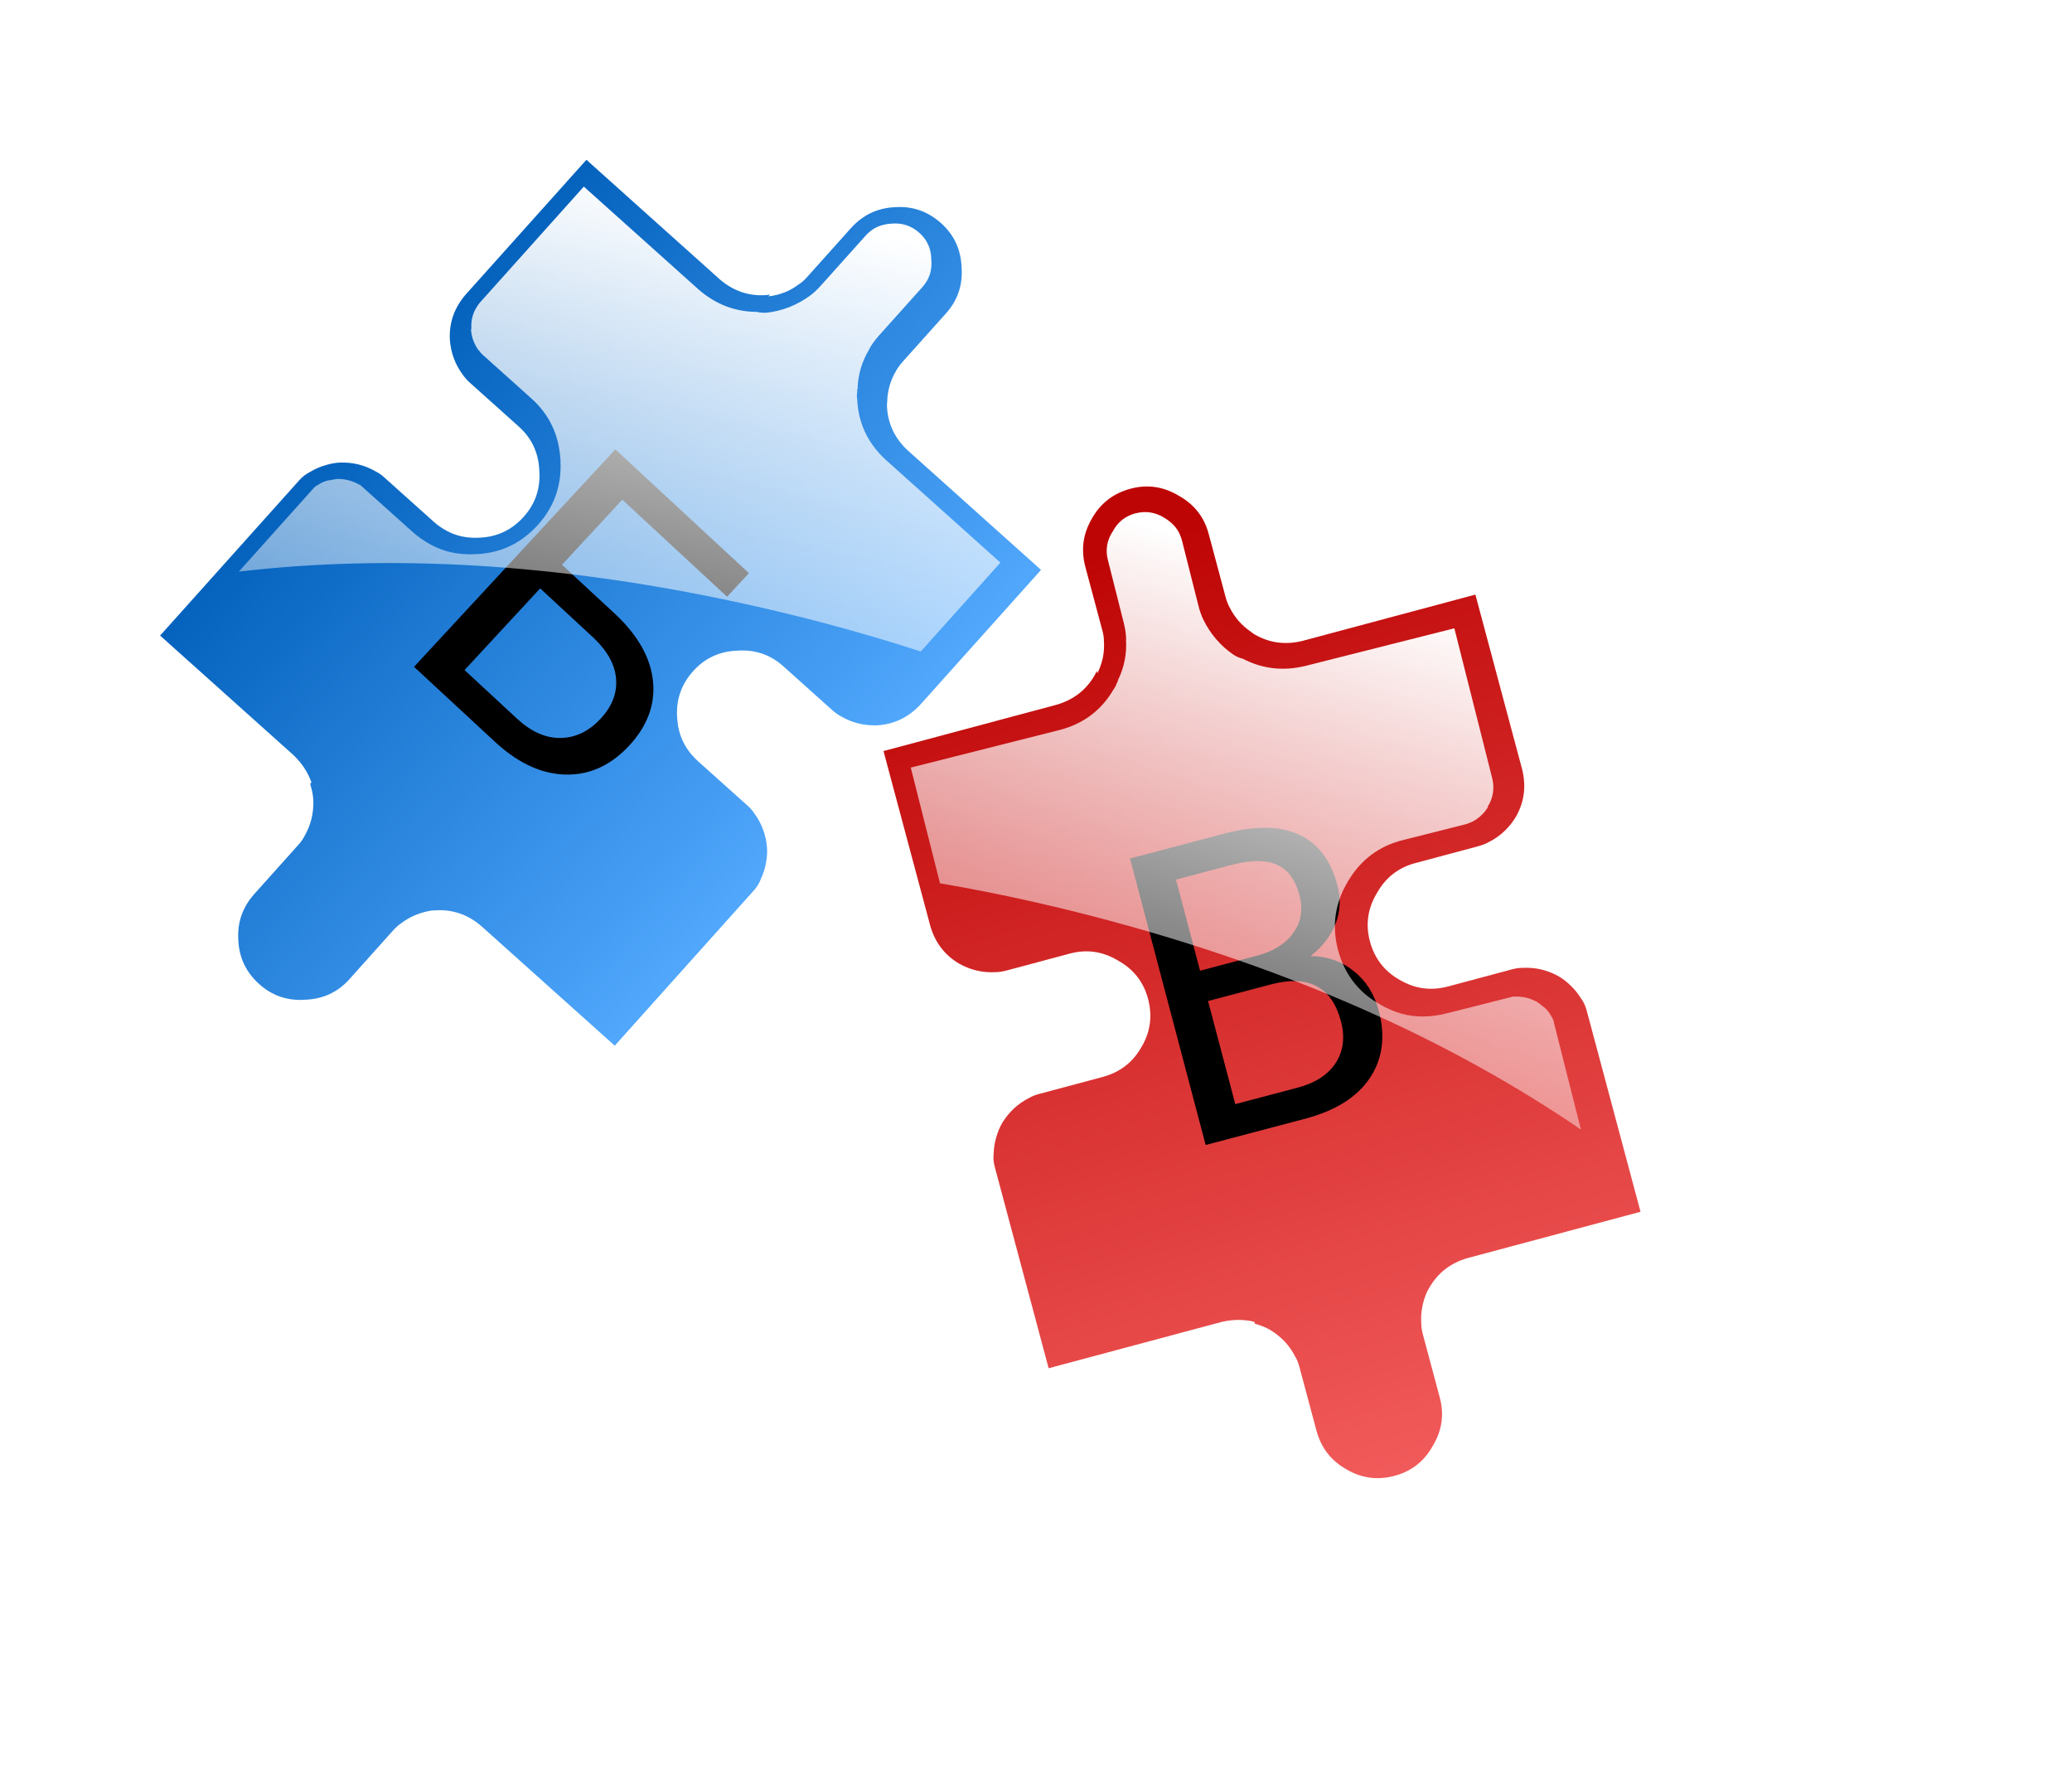
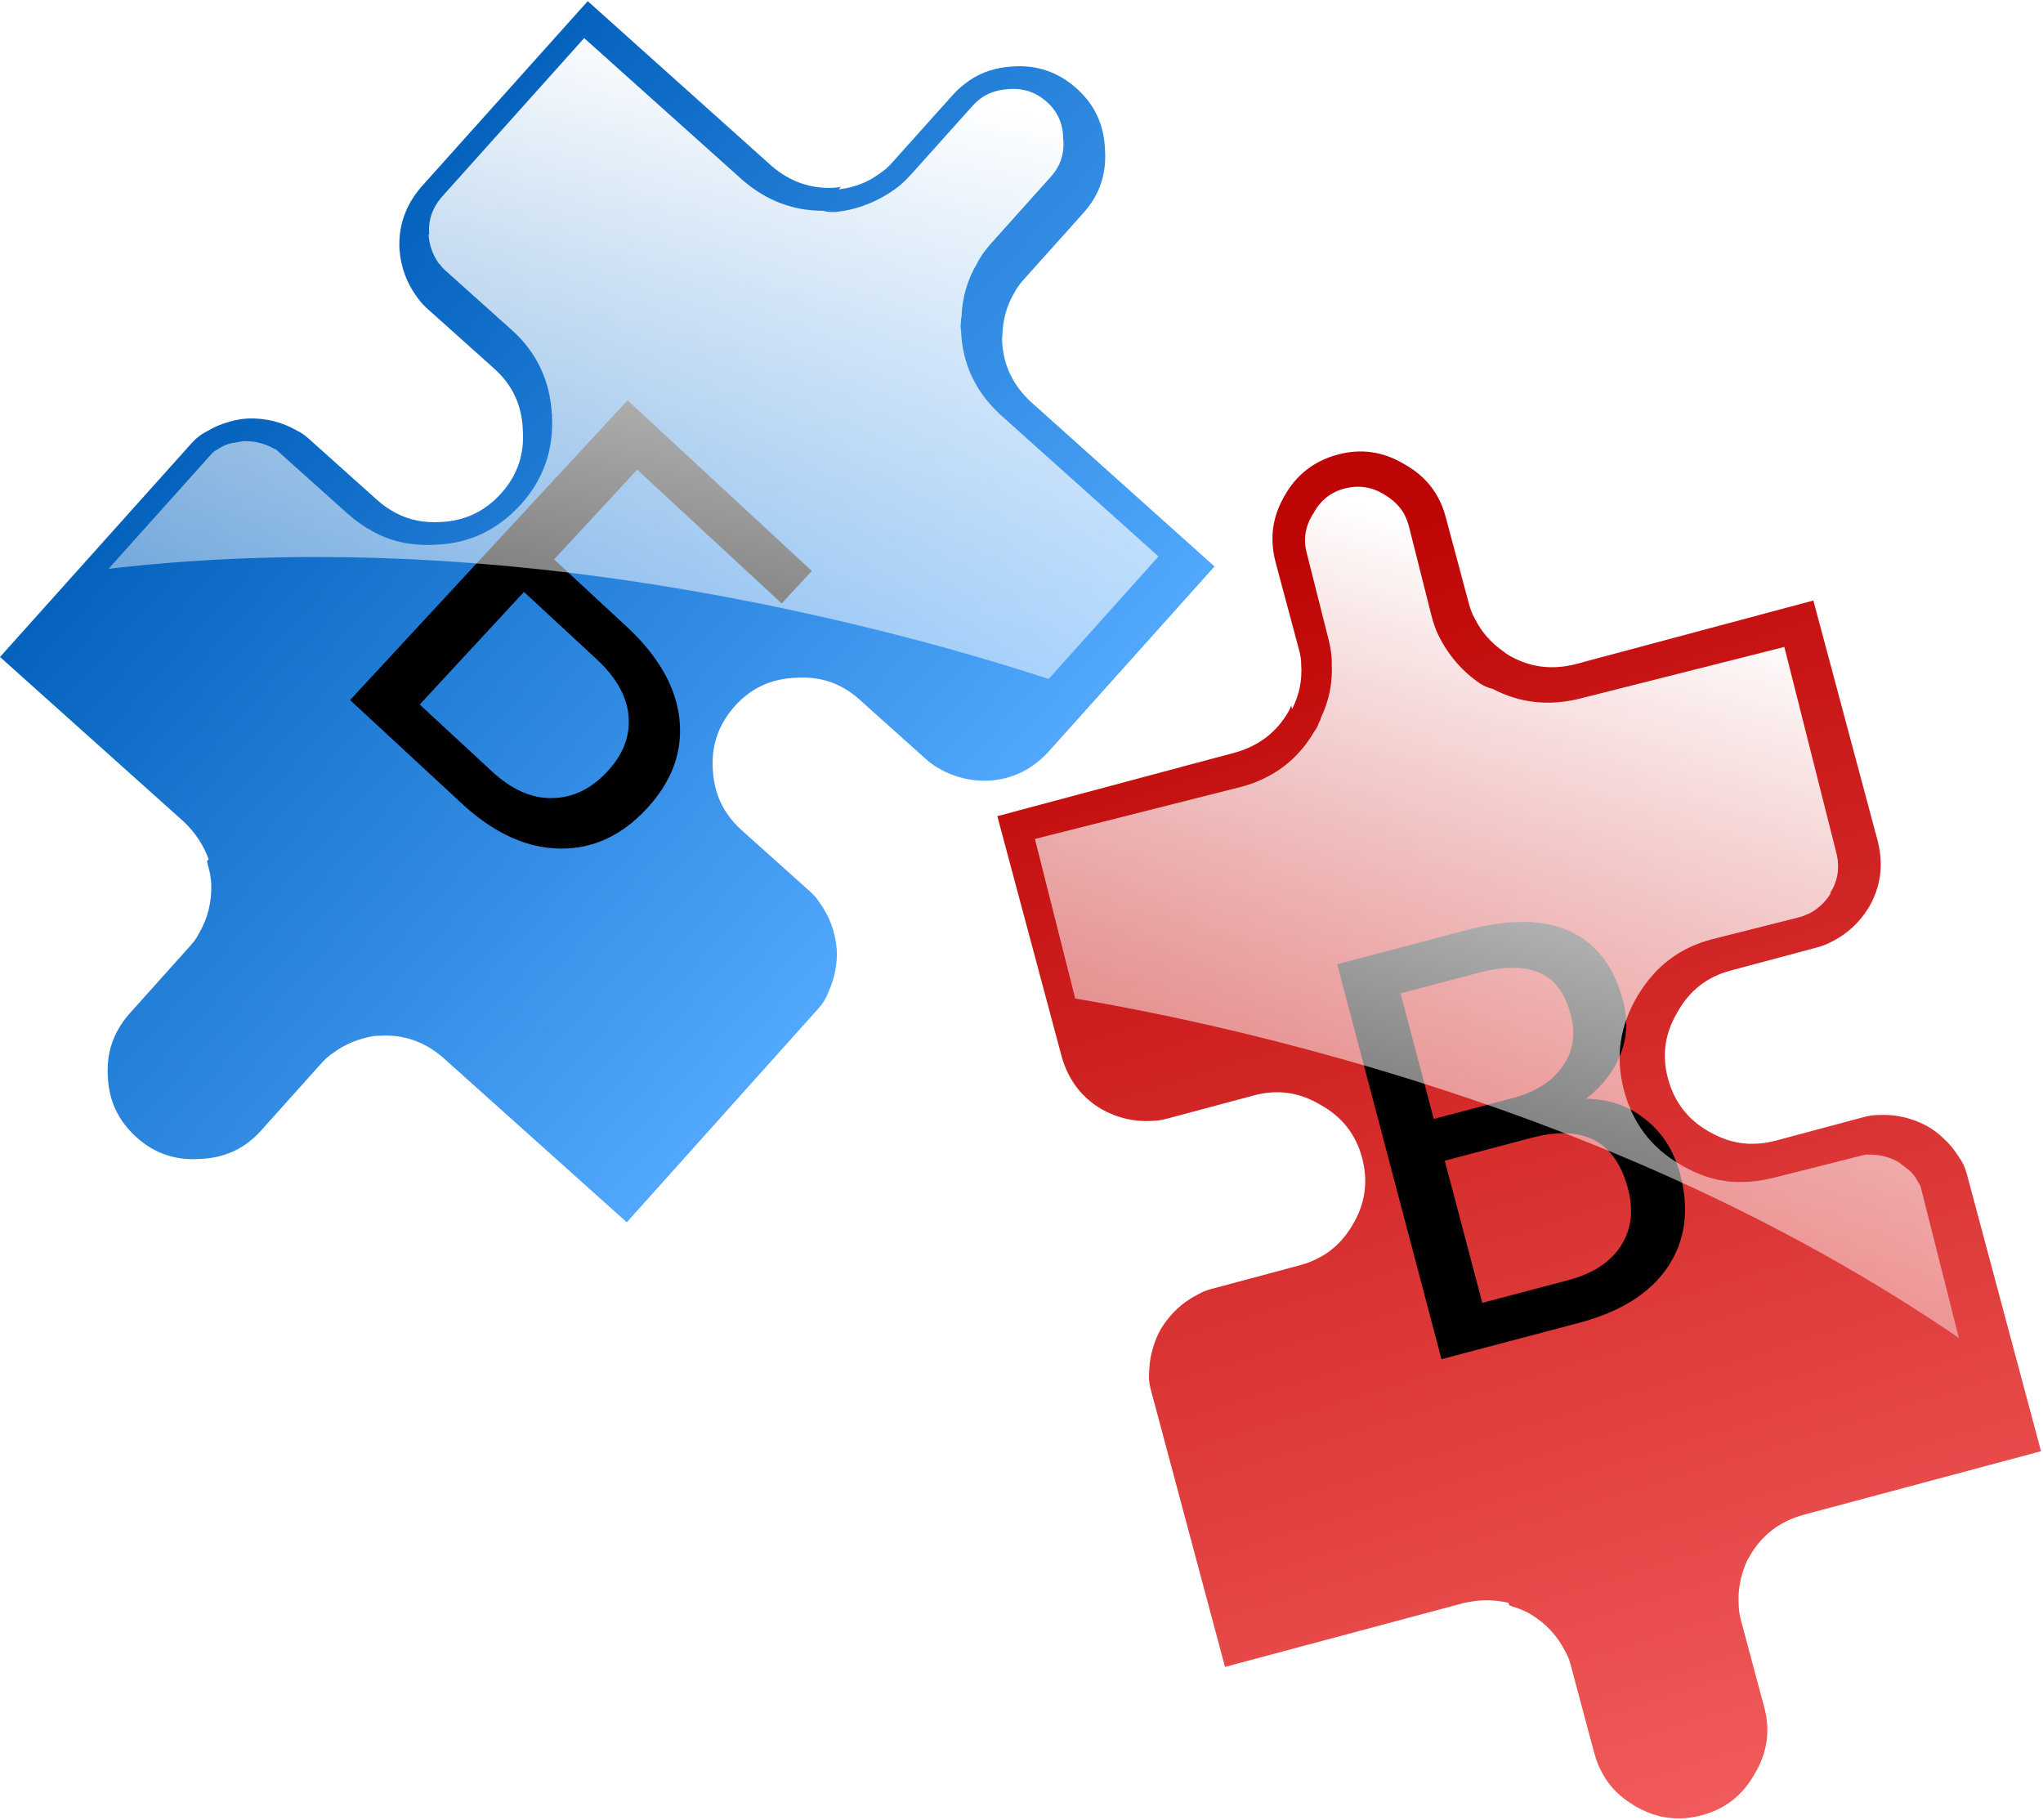
- <svg xmlns="http://www.w3.org/2000/svg" width="639" height="550" viewBox="0 0 639 550" fill="none">
-   <path d="M235.971 91.005C230.782 91.288 226.141 89.683 222.046 86.189L180.848 49.267L143.548 90.886C140.055 94.979 138.452 99.62 138.737 104.808C139.049 108.787 140.359 112.34 142.668 115.466C143.275 116.362 144.067 117.248 145.044 118.124L159.999 131.527C164.006 135.118 166.113 139.65 166.321 145.121C166.714 150.582 165.116 155.316 161.526 159.321C157.848 163.424 153.274 165.579 147.802 165.784C144.096 165.986 140.759 165.285 137.79 163.681C136.354 162.923 135.001 161.975 133.731 160.836L118.483 147.171C117.604 146.383 116.734 145.78 115.875 145.362C112.515 143.408 108.84 142.493 104.851 142.617C103.369 142.698 101.897 142.964 100.435 143.416C98.787 143.877 97.199 144.568 95.67 145.487C94.403 146.114 93.288 146.965 92.325 148.039L49.377 195.96L90.575 232.883C93.126 235.345 94.952 238.127 96.052 241.226L95.658 241.666C95.766 241.939 95.825 242.168 95.835 242.353C96.287 243.815 96.554 245.288 96.635 246.77C96.761 250.759 95.848 254.433 93.895 257.792C93.478 258.651 92.875 259.52 92.087 260.399L78.428 275.64C77.289 276.91 76.342 278.263 75.584 279.698C73.981 282.666 73.282 286.003 73.486 289.709C73.693 295.18 75.85 299.755 79.955 303.434C83.962 307.026 88.697 308.626 94.158 308.236C99.629 308.03 104.16 305.925 107.75 301.919L121.147 286.971C122.022 285.994 122.908 285.203 123.804 284.596C126.482 282.592 129.571 281.308 133.071 280.746C133.441 280.726 133.905 280.7 134.461 280.67C139.649 280.387 144.291 281.993 148.386 285.487L189.583 322.409L232.531 274.488C233.494 273.413 234.218 272.212 234.703 270.885C235.45 269.264 235.963 267.61 236.242 265.922C236.531 264.42 236.635 262.927 236.554 261.445C236.242 257.466 234.932 253.914 232.623 250.787C232.114 249.978 231.419 249.18 230.54 248.392L215.292 234.726C214.022 233.588 212.931 232.346 212.021 231.002C210.103 228.226 209.042 224.985 208.838 221.279C208.445 215.818 210.088 211.035 213.765 206.932C217.355 202.926 221.886 200.821 227.357 200.616C232.818 200.225 237.553 201.825 241.56 205.417L256.514 218.819C257.492 219.695 258.459 220.386 259.416 220.891C262.776 222.846 266.45 223.76 270.439 223.636C275.628 223.353 280.066 221.253 283.754 217.335L321.054 175.715L279.856 138.793C275.936 135.104 273.834 130.665 273.549 125.477C273.518 124.921 273.537 124.409 273.604 123.94C273.693 120.497 274.588 117.335 276.289 114.455C276.794 113.498 277.484 112.531 278.36 111.554L291.756 96.606C295.346 92.601 296.945 87.868 296.552 82.406C296.344 76.935 294.236 72.404 290.229 68.812C286.124 65.133 281.341 63.489 275.879 63.879C272.173 64.081 268.933 65.141 266.157 67.058C264.813 67.967 263.572 69.057 262.434 70.327L248.775 85.568C247.987 86.447 247.188 87.141 246.38 87.65C243.615 89.752 240.477 90.992 236.966 91.369L237.492 90.783C237.034 90.901 236.527 90.975 235.971 91.005Z" fill="url(#paint0_linear)" />
-   <path d="M224.233 183.99L191.91 154.06L173.321 174.135L189.989 189.569C196.902 196.142 200.703 202.997 201.392 210.134C202.081 217.272 199.64 223.849 194.069 229.865C188.469 235.912 182.027 238.898 174.741 238.823C167.456 238.748 160.334 235.602 153.375 229.387L127.683 205.596L189.76 138.557L230.969 176.715L224.233 183.99ZM166.585 181.41L143.263 206.596L159.424 221.561C163.814 225.625 168.301 227.614 172.886 227.527C177.502 227.468 181.629 225.474 185.267 221.544C188.764 217.769 190.339 213.697 189.993 209.329C189.679 204.989 187.385 200.785 183.114 196.716L166.585 181.41Z" fill="black" />
-   <path d="M253.228 87.974C252.09 89.244 250.985 90.28 249.914 91.082C245.805 94.093 241.303 95.872 236.407 96.418C235.296 96.478 234.315 96.392 233.466 96.16C226.775 96.153 220.795 93.877 215.528 89.332L180.048 57.534L148.001 93.291C145.997 95.724 145.126 98.466 145.386 101.519L145.24 101.387C145.372 103.796 146.143 105.984 147.552 107.952C147.65 108.039 147.747 108.127 147.845 108.215C148.051 108.575 148.398 108.974 148.887 109.412L163.841 122.815C169.412 127.808 172.407 134.103 172.824 141.7C172.922 141.788 172.927 141.88 172.839 141.978C173.257 149.575 170.97 156.158 165.979 161.727C160.813 167.491 154.475 170.531 146.965 170.848L146.688 170.863C141.499 171.146 136.844 170.145 132.723 167.861C130.711 166.762 128.825 165.425 127.066 163.848L111.819 150.183C111.525 149.92 111.281 149.701 111.085 149.526C110.802 149.448 110.612 149.366 110.514 149.278C108.502 148.18 106.336 147.647 104.015 147.681L103.737 147.696C102.908 147.834 102.172 147.967 101.528 148.095L101.25 148.11C100.149 148.356 99.15 148.782 98.254 149.389C98.166 149.487 97.986 149.589 97.713 149.697C97.353 149.903 97.041 150.152 96.779 150.445L73.663 176.237C120.479 170.805 170.869 173.773 224.834 185.142C245.425 189.502 265.135 194.746 283.964 200.875L308.525 173.471L273.045 141.673C267.561 136.582 264.665 130.375 264.355 123.051C264.217 122.222 264.225 121.524 264.38 120.958C264.369 120.773 264.359 120.588 264.349 120.403C264.339 120.217 264.378 120.076 264.465 119.978C264.591 115.511 265.806 111.402 268.109 107.653L267.978 107.799C268.735 106.364 269.771 104.914 271.084 103.448L284.481 88.5C286.582 86.156 287.497 83.365 287.227 80.127C287.129 80.039 287.124 79.947 287.211 79.849C287.126 76.601 285.91 73.926 283.564 71.824C281.121 69.634 278.28 68.674 275.043 68.943C272.819 69.064 270.899 69.633 269.282 70.651C268.386 71.257 267.588 71.951 266.887 72.733L253.228 87.974Z" fill="url(#paint1_linear)" />
-   <path d="M337.56 208.245C334.96 212.744 331.077 215.752 325.913 217.27L272.472 231.572L286.92 285.56C288.438 290.723 291.446 294.603 295.946 297.201C299.448 299.116 303.139 299.962 307.019 299.738C308.101 299.72 309.276 299.541 310.544 299.202L329.943 294.01C335.141 292.619 340.087 293.333 344.782 296.151C349.569 298.808 352.658 302.735 354.049 307.931C355.473 313.253 354.775 318.261 351.955 322.955C350.098 326.168 347.686 328.579 344.72 330.188C343.3 330.975 341.766 331.589 340.118 332.03L320.339 337.324C319.198 337.629 318.218 338.027 317.398 338.518C313.925 340.263 311.149 342.839 309.072 346.247C308.329 347.532 307.747 348.91 307.325 350.381C306.811 352.013 306.521 353.72 306.455 355.503C306.287 356.906 306.389 358.305 306.762 359.699L323.399 421.862L376.84 407.559C380.297 406.77 383.624 406.762 386.82 407.536L386.973 408.107C387.26 408.166 387.484 408.241 387.645 408.334C389.116 408.755 390.495 409.337 391.781 410.079C395.189 412.155 397.766 414.929 399.51 418.4C400.001 419.22 400.399 420.199 400.705 421.34L405.996 441.11C406.437 442.758 407.051 444.291 407.838 445.71C409.447 448.675 411.858 451.085 415.072 452.941C419.767 455.759 424.776 456.456 430.101 455.03C435.3 453.639 439.229 450.551 441.888 445.765C444.708 441.071 445.423 436.127 444.032 430.931L438.843 411.541C438.503 410.273 438.325 409.099 438.307 408.017C438.093 404.679 438.708 401.391 440.151 398.153C440.337 397.831 440.569 397.43 440.847 396.948C443.448 392.449 447.33 389.441 452.495 387.923L505.936 373.62L489.299 311.458C488.926 310.064 488.316 308.801 487.47 307.669C486.522 306.158 485.418 304.824 484.157 303.667C483.057 302.603 481.864 301.7 480.579 300.958C477.077 299.043 473.386 298.197 469.506 298.421C468.55 298.405 467.502 298.55 466.361 298.855L446.582 304.149C444.934 304.59 443.298 304.824 441.675 304.851C438.302 304.939 435.008 304.055 431.794 302.199C427.007 299.541 423.901 295.551 422.476 290.228C421.086 285.032 421.801 280.088 424.621 275.395C427.28 270.609 431.209 267.52 436.407 266.129L455.806 260.937C457.073 260.598 458.181 260.166 459.127 259.641C462.6 257.896 465.376 255.32 467.453 251.912C470.053 247.414 470.721 242.549 469.457 237.319L455.009 183.331L401.568 197.633C396.335 198.898 391.469 198.231 386.97 195.633C386.487 195.354 386.069 195.059 385.713 194.746C382.88 192.789 380.722 190.31 379.24 187.312C378.715 186.366 378.283 185.259 377.944 183.992L372.755 164.602C371.364 159.406 368.275 155.479 363.488 152.822C358.793 150.004 353.847 149.29 348.649 150.682C343.324 152.107 339.331 155.212 336.672 159.998C334.815 163.212 333.93 166.504 334.017 169.876C334.043 171.499 334.277 173.134 334.718 174.781L340.009 194.552C340.315 195.692 340.459 196.74 340.443 197.695C340.691 201.16 340.013 204.465 338.409 207.61L338.206 206.85C338.054 207.298 337.839 207.763 337.56 208.245Z" fill="url(#paint2_linear)" />
-   <path d="M371.82 353.03L348.497 264.691L377.377 257.066C386.963 254.535 394.687 254.616 400.546 257.309C406.447 259.991 410.422 265.216 412.473 272.982C413.562 277.108 413.355 281.078 411.853 284.893C410.34 288.667 407.791 291.958 404.205 294.765C409.33 294.84 413.765 296.395 417.509 299.43C421.282 302.415 423.852 306.496 425.219 311.673C427.312 319.601 426.388 326.508 422.448 332.395C418.507 338.281 411.844 342.463 402.46 344.941L371.82 353.03ZM372.561 308.637L380.955 340.429L400.188 335.351C405.608 333.92 409.507 331.398 411.885 327.785C414.292 324.12 414.844 319.821 413.541 314.886C410.733 304.248 403.544 300.456 391.976 303.511L372.561 308.637ZM370.094 299.293L387.689 294.647C392.785 293.302 396.514 290.954 398.875 287.605C401.276 284.245 401.9 280.381 400.747 276.013C399.465 271.159 397.121 268.014 393.712 266.577C390.294 265.1 385.692 265.125 379.908 266.652L362.677 271.201L370.094 299.293Z" fill="black" />
-   <path d="M369.572 186.663C369.99 188.317 370.486 189.747 371.062 190.955C373.301 195.531 376.461 199.199 380.542 201.957C381.498 202.527 382.406 202.907 383.266 203.095C389.194 206.199 395.546 206.963 402.323 205.386L448.516 193.72L460.274 240.275C460.917 243.36 460.415 246.193 458.765 248.774L458.956 248.726C457.72 250.797 456.02 252.377 453.858 253.464C453.731 253.496 453.604 253.528 453.476 253.561C453.127 253.784 452.634 253.976 451.997 254.137L432.528 259.054C425.274 260.886 419.697 265.069 415.797 271.602C415.67 271.634 415.622 271.713 415.654 271.841C411.754 278.373 410.719 285.265 412.551 292.515C414.446 300.02 418.645 305.658 425.147 309.428L425.386 309.57C429.849 312.232 434.436 313.509 439.147 313.402C441.438 313.364 443.73 313.056 446.02 312.478L465.872 307.464C466.254 307.368 466.572 307.287 466.826 307.223C467.113 307.286 467.32 307.301 467.447 307.269C469.739 307.232 471.905 307.767 473.945 308.876L474.184 309.018C474.853 309.526 475.443 309.986 475.953 310.398L476.193 310.541C477.054 311.27 477.74 312.112 478.252 313.065C478.284 313.192 478.395 313.367 478.587 313.589C478.811 313.939 478.971 314.304 479.067 314.686L487.548 348.266C448.62 321.699 402.622 300.909 349.556 285.896C329.297 280.187 309.408 275.671 289.887 272.347L280.876 236.668L327.069 225.001C334.29 223.042 339.74 218.892 343.418 212.55C343.926 211.881 344.243 211.26 344.369 210.687C344.464 210.527 344.559 210.368 344.654 210.209C344.749 210.049 344.781 209.906 344.748 209.779C346.713 205.765 347.547 201.562 347.25 197.172L347.298 197.363C347.295 195.74 347.052 193.974 346.57 192.066L341.655 172.605C340.884 169.552 341.37 166.655 343.115 163.915C343.242 163.882 343.29 163.803 343.257 163.676C344.843 160.84 347.162 159.036 350.216 158.265C353.398 157.461 356.359 157.931 359.101 159.674C361.013 160.815 362.449 162.211 363.408 163.864C363.919 164.817 364.303 165.802 364.56 166.82L369.572 186.663Z" fill="url(#paint3_linear)" />
+ <svg xmlns="http://www.w3.org/2000/svg" width="457" height="407" viewBox="0 0 457 407" fill="none">
+   <path d="M186.593 41.996C181.405 42.279 176.763 40.673 172.668 37.179L131.471 0.257L94.17 41.876C90.678 45.97 89.075 50.61 89.36 55.799C89.671 59.778 90.981 63.33 93.291 66.457C93.897 67.353 94.689 68.239 95.667 69.115L110.621 82.517C114.629 86.109 116.736 90.64 116.944 96.112C117.337 101.573 115.738 106.306 112.148 110.312C108.471 114.415 103.896 116.569 98.425 116.775C94.719 116.977 91.382 116.276 88.413 114.672C86.977 113.914 85.624 112.966 84.353 111.827L69.106 98.162C68.226 97.373 67.357 96.77 66.497 96.352C63.138 94.398 59.463 93.483 55.474 93.608C53.992 93.689 52.519 93.955 51.057 94.406C49.41 94.868 47.822 95.558 46.292 96.478C45.026 97.105 43.911 97.955 42.948 99.03L0 146.951L41.198 183.873C43.749 186.336 45.575 189.117 46.674 192.217L46.28 192.656C46.388 192.929 46.447 193.158 46.457 193.344C46.909 194.806 47.176 196.278 47.258 197.76C47.384 201.749 46.471 205.423 44.518 208.782C44.1 209.641 43.498 210.51 42.71 211.39L29.05 226.631C27.912 227.901 26.964 229.253 26.207 230.688C24.604 233.656 23.905 236.993 24.108 240.699C24.316 246.171 26.472 250.746 30.578 254.425C34.585 258.016 39.319 259.617 44.78 259.226C50.252 259.021 54.782 256.915 58.373 252.91L71.769 237.962C72.645 236.985 73.53 236.193 74.426 235.587C77.104 233.582 80.193 232.299 83.694 231.736C84.064 231.716 84.527 231.691 85.083 231.661C90.272 231.378 94.913 232.983 99.008 236.477L140.206 273.4L183.154 225.479C184.117 224.404 184.841 223.203 185.325 221.875C186.073 220.255 186.586 218.601 186.865 216.913C187.154 215.41 187.258 213.918 187.176 212.436C186.865 208.457 185.555 204.904 183.245 201.778C182.736 200.969 182.042 200.171 181.162 199.382L165.915 185.717C164.644 184.578 163.554 183.337 162.644 181.992C160.725 179.216 159.665 175.975 159.461 172.269C159.068 166.808 160.71 162.026 164.388 157.923C167.978 153.917 172.508 151.812 177.98 151.606C183.441 151.216 188.175 152.816 192.183 156.408L207.137 169.81C208.114 170.686 209.082 171.377 210.039 171.882C213.399 173.836 217.073 174.751 221.062 174.626C226.25 174.344 230.688 172.243 234.376 168.325L271.676 126.706L230.479 89.783C226.559 86.094 224.457 81.655 224.171 76.467C224.141 75.911 224.159 75.399 224.226 74.931C224.316 71.488 225.211 68.326 226.911 65.445C227.416 64.489 228.107 63.522 228.982 62.545L242.379 47.597C245.969 43.591 247.567 38.858 247.174 33.397C246.966 27.926 244.859 23.394 240.852 19.803C236.746 16.124 231.963 14.479 226.502 14.87C222.796 15.072 219.555 16.131 216.78 18.048C215.436 18.958 214.195 20.048 213.057 21.318L199.397 36.559C198.609 37.438 197.811 38.132 197.003 38.641C194.237 40.743 191.099 41.983 187.589 42.36L188.114 41.774C187.656 41.892 187.149 41.966 186.593 41.996Z" fill="url(#paint0_linear_515_2)" />
+   <path d="M174.855 134.981L142.532 105.051L123.944 125.126L140.611 140.56C147.525 147.132 151.326 153.987 152.015 161.125C152.703 168.262 150.262 174.839 144.691 180.856C139.092 186.903 132.649 189.889 125.364 189.813C118.079 189.738 110.957 186.593 103.998 180.377L78.305 156.587L140.382 89.547L181.592 127.706L174.855 134.981ZM117.207 132.401L93.886 157.586L110.047 172.551C114.436 176.616 118.924 178.605 123.509 178.517C128.125 178.458 132.252 176.464 135.89 172.535C139.386 168.759 140.961 164.688 140.616 160.32C140.301 155.98 138.008 151.776 133.737 147.707L117.207 132.401Z" fill="black" />
+   <path d="M203.851 38.964C202.712 40.234 201.608 41.27 200.537 42.072C196.427 45.084 191.925 46.863 187.03 47.408C185.918 47.469 184.938 47.383 184.089 47.15C177.397 47.143 171.418 44.867 166.15 40.322L130.67 8.525L98.624 44.282C96.62 46.714 95.748 49.457 96.009 52.509L95.862 52.378C95.995 54.787 96.765 56.975 98.174 58.942C98.272 59.03 98.37 59.117 98.468 59.205C98.673 59.566 99.021 59.965 99.509 60.403L114.464 73.805C120.035 78.798 123.029 85.093 123.447 92.691C123.544 92.778 123.549 92.871 123.462 92.969C123.879 100.566 121.593 107.149 116.602 112.717C111.436 118.482 105.098 121.522 97.588 121.838L97.31 121.853C92.122 122.136 87.467 121.135 83.345 118.851C81.334 117.753 79.448 116.415 77.689 114.838L62.441 101.173C62.148 100.91 61.904 100.691 61.708 100.516C61.425 100.439 61.235 100.356 61.137 100.269C59.125 99.17 56.958 98.638 54.637 98.671L54.359 98.687C53.53 98.825 52.794 98.958 52.151 99.086L51.873 99.101C50.771 99.347 49.773 99.773 48.877 100.379C48.789 100.477 48.609 100.58 48.336 100.688C47.975 100.893 47.664 101.142 47.401 101.436L24.285 127.228C71.101 121.795 121.492 124.763 175.457 136.132C196.048 140.492 215.758 145.737 234.587 151.866L259.147 124.462L223.667 92.664C218.184 87.573 215.287 81.365 214.978 74.041C214.839 73.212 214.847 72.515 215.002 71.949C214.992 71.764 214.982 71.578 214.972 71.393C214.961 71.208 215 71.066 215.088 70.969C215.214 66.501 216.429 62.393 218.732 58.643L218.6 58.79C219.358 57.355 220.393 55.904 221.707 54.439L235.103 39.491C237.205 37.146 238.12 34.355 237.849 31.117C237.751 31.03 237.746 30.937 237.834 30.84C237.748 27.592 236.533 24.917 234.187 22.814C231.743 20.624 228.903 19.664 225.665 19.934C223.442 20.055 221.521 20.624 219.905 21.642C219.009 22.248 218.21 22.942 217.51 23.723L203.851 38.964Z" fill="url(#paint1_linear_515_2)" />
+   <path d="M288.182 159.236C285.582 163.734 281.7 166.742 276.535 168.26L223.094 182.563L237.543 236.551C239.06 241.713 242.069 245.593 246.569 248.192C250.07 250.107 253.761 250.952 257.642 250.729C258.724 250.711 259.899 250.532 261.167 250.193L280.565 245.001C285.764 243.61 290.71 244.323 295.404 247.141C300.192 249.798 303.28 253.725 304.671 258.921C306.096 264.244 305.398 269.252 302.578 273.945C300.72 277.158 298.309 279.569 295.342 281.178C293.923 281.966 292.389 282.58 290.74 283.021L270.962 288.314C269.821 288.62 268.84 289.018 268.02 289.509C264.547 291.253 261.772 293.829 259.695 297.237C258.952 298.523 258.37 299.901 257.948 301.372C257.434 303.003 257.143 304.711 257.077 306.494C256.909 307.897 257.012 309.296 257.385 310.69L274.021 372.852L327.462 358.55C330.92 357.76 334.246 357.753 337.443 358.527L337.595 359.097C337.883 359.156 338.107 359.232 338.268 359.325C339.739 359.746 341.117 360.328 342.403 361.07C345.812 363.146 348.388 365.919 350.133 369.391C350.624 370.21 351.022 371.19 351.327 372.331L356.618 392.101C357.059 393.748 357.673 395.282 358.461 396.701C360.069 399.665 362.481 402.076 365.695 403.932C370.389 406.75 375.399 407.446 380.724 406.021C385.922 404.63 389.851 401.541 392.51 396.755C395.33 392.062 396.045 387.117 394.655 381.921L389.465 362.531C389.126 361.264 388.948 360.089 388.93 359.008C388.716 355.67 389.33 352.382 390.773 349.143C390.959 348.822 391.191 348.42 391.47 347.938C394.07 343.44 397.953 340.431 403.117 338.913L456.558 324.611L439.922 262.449C439.549 261.055 438.939 259.792 438.093 258.66C437.145 257.148 436.04 255.814 434.78 254.658C433.68 253.594 432.487 252.691 431.201 251.948C427.7 250.033 424.009 249.188 420.128 249.412C419.173 249.396 418.125 249.54 416.984 249.846L397.205 255.139C395.557 255.58 393.921 255.814 392.298 255.841C388.924 255.929 385.631 255.045 382.417 253.189C377.629 250.532 374.523 246.542 373.099 241.219C371.708 236.023 372.423 231.078 375.243 226.385C377.902 221.599 381.831 218.51 387.03 217.119L406.428 211.928C407.696 211.588 408.803 211.156 409.75 210.631C413.223 208.887 415.998 206.311 418.075 202.903C420.676 198.404 421.344 193.54 420.08 188.31L405.631 134.322L352.19 148.624C346.958 149.889 342.092 149.222 337.592 146.623C337.11 146.345 336.691 146.049 336.336 145.737C333.502 143.779 331.344 141.301 329.863 138.302C329.338 137.356 328.906 136.25 328.566 134.982L323.377 115.592C321.986 110.396 318.898 106.47 314.11 103.812C309.416 100.994 304.47 100.281 299.271 101.672C293.946 103.097 289.954 106.203 287.295 110.989C285.437 114.202 284.552 117.495 284.639 120.867C284.666 122.489 284.9 124.124 285.341 125.772L290.632 145.542C290.937 146.683 291.082 147.731 291.065 148.686C291.313 152.15 290.635 155.455 289.032 158.601L288.828 157.84C288.676 158.289 288.461 158.754 288.182 159.236Z" fill="url(#paint2_linear_515_2)" />
+   <path d="M322.443 304.021L299.12 215.681L328 208.056C337.586 205.525 345.309 205.606 351.169 208.3C357.069 210.982 361.045 216.206 363.095 223.972C364.185 228.098 363.978 232.068 362.476 235.883C360.963 239.658 358.413 242.948 354.828 245.756C359.953 245.83 364.388 247.385 368.131 250.421C371.905 253.405 374.475 257.486 375.842 262.664C377.935 270.592 377.011 277.499 373.07 283.385C369.129 289.272 362.467 293.454 353.083 295.931L322.443 304.021ZM323.183 259.627L331.577 291.42L350.81 286.342C356.231 284.911 360.129 282.388 362.507 278.775C364.915 275.111 365.467 270.811 364.164 265.877C361.355 255.239 354.167 251.447 342.599 254.501L323.183 259.627ZM320.716 250.284L338.312 245.638C343.408 244.292 347.137 241.945 349.498 238.596C351.899 235.236 352.523 231.372 351.369 227.003C350.088 222.15 347.743 219.004 344.335 217.568C340.916 216.091 336.315 216.116 330.531 217.643L313.3 222.192L320.716 250.284Z" fill="black" />
+   <path d="M320.194 137.654C320.612 139.307 321.109 140.738 321.685 141.946C323.923 146.522 327.083 150.189 331.164 152.947C332.12 153.518 333.028 153.897 333.888 154.086C339.816 157.189 346.169 157.953 352.945 156.377L399.138 144.71L410.896 191.265C411.54 194.35 411.037 197.183 409.388 199.765L409.579 199.717C408.342 201.788 406.643 203.367 404.481 204.455C404.353 204.487 404.226 204.519 404.099 204.551C403.749 204.775 403.256 204.967 402.62 205.128L383.15 210.045C375.897 211.877 370.32 216.059 366.42 222.592C366.292 222.624 366.245 222.704 366.277 222.831C362.377 229.364 361.342 236.256 363.173 243.506C365.068 251.011 369.267 256.648 375.77 260.418L376.009 260.561C380.472 263.223 385.058 264.5 389.769 264.393C392.061 264.355 394.352 264.047 396.643 263.468L416.494 258.455C416.876 258.358 417.194 258.278 417.449 258.214C417.735 258.277 417.942 258.292 418.07 258.26C420.362 258.222 422.527 258.758 424.567 259.866L424.806 260.009C425.476 260.516 426.066 260.976 426.576 261.389L426.815 261.531C427.676 262.261 428.363 263.102 428.874 264.056C428.906 264.183 429.018 264.358 429.21 264.58C429.433 264.929 429.593 265.295 429.69 265.677L438.171 299.257C399.242 272.69 353.245 251.899 300.178 236.886C279.92 231.178 260.03 226.662 240.509 223.338L231.498 187.658L277.692 175.992C284.913 174.033 290.363 169.882 294.04 163.541C294.548 162.872 294.865 162.25 294.991 161.677C295.086 161.518 295.181 161.359 295.277 161.199C295.372 161.04 295.403 160.897 295.371 160.769C297.335 156.755 298.169 152.553 297.873 148.162L297.921 148.353C297.917 146.73 297.674 144.965 297.192 143.057L292.277 123.596C291.506 120.543 291.993 117.646 293.737 114.905C293.865 114.873 293.912 114.793 293.88 114.666C295.465 111.83 297.785 110.027 300.839 109.255C304.02 108.452 306.982 108.922 309.723 110.665C311.636 111.805 313.071 113.202 314.03 114.854C314.542 115.807 314.926 116.793 315.183 117.811L320.194 137.654Z" fill="url(#paint3_linear_515_2)" />
  <defs>
-     <linearGradient id="paint0_linear" x1="254.373" y1="248.347" x2="115.386" y2="123.783" gradientUnits="userSpaceOnUse">
+     <linearGradient id="paint0_linear_515_2" x1="204.996" y1="199.338" x2="66.009" y2="74.774" gradientUnits="userSpaceOnUse">
      <stop stop-color="#50A7FC" />
      <stop offset="1" stop-color="#0563BE" />
    </linearGradient>
-     <linearGradient id="paint1_linear" x1="189.573" y1="54.575" x2="151.431" y2="236.865" gradientUnits="userSpaceOnUse">
+     <linearGradient id="paint1_linear_515_2" x1="140.195" y1="5.566" x2="102.054" y2="187.856" gradientUnits="userSpaceOnUse">
      <stop stop-color="white" />
      <stop offset="1" stop-color="white" stop-opacity="0.271" />
    </linearGradient>
-     <linearGradient id="paint2_linear" x1="445.896" y1="459.051" x2="354.842" y2="166.126" gradientUnits="userSpaceOnUse">
+     <linearGradient id="paint2_linear_515_2" x1="396.518" y1="410.041" x2="305.465" y2="117.116" gradientUnits="userSpaceOnUse">
      <stop stop-color="#F35D5D" />
      <stop offset="1" stop-color="#BE0505" />
    </linearGradient>
-     <linearGradient id="paint3_linear" x1="441.457" y1="186.673" x2="390.512" y2="365.808" gradientUnits="userSpaceOnUse">
+     <linearGradient id="paint3_linear_515_2" x1="392.079" y1="137.664" x2="341.135" y2="316.798" gradientUnits="userSpaceOnUse">
      <stop stop-color="white" />
      <stop offset="1" stop-color="white" stop-opacity="0.271" />
    </linearGradient>
  </defs>
</svg>
